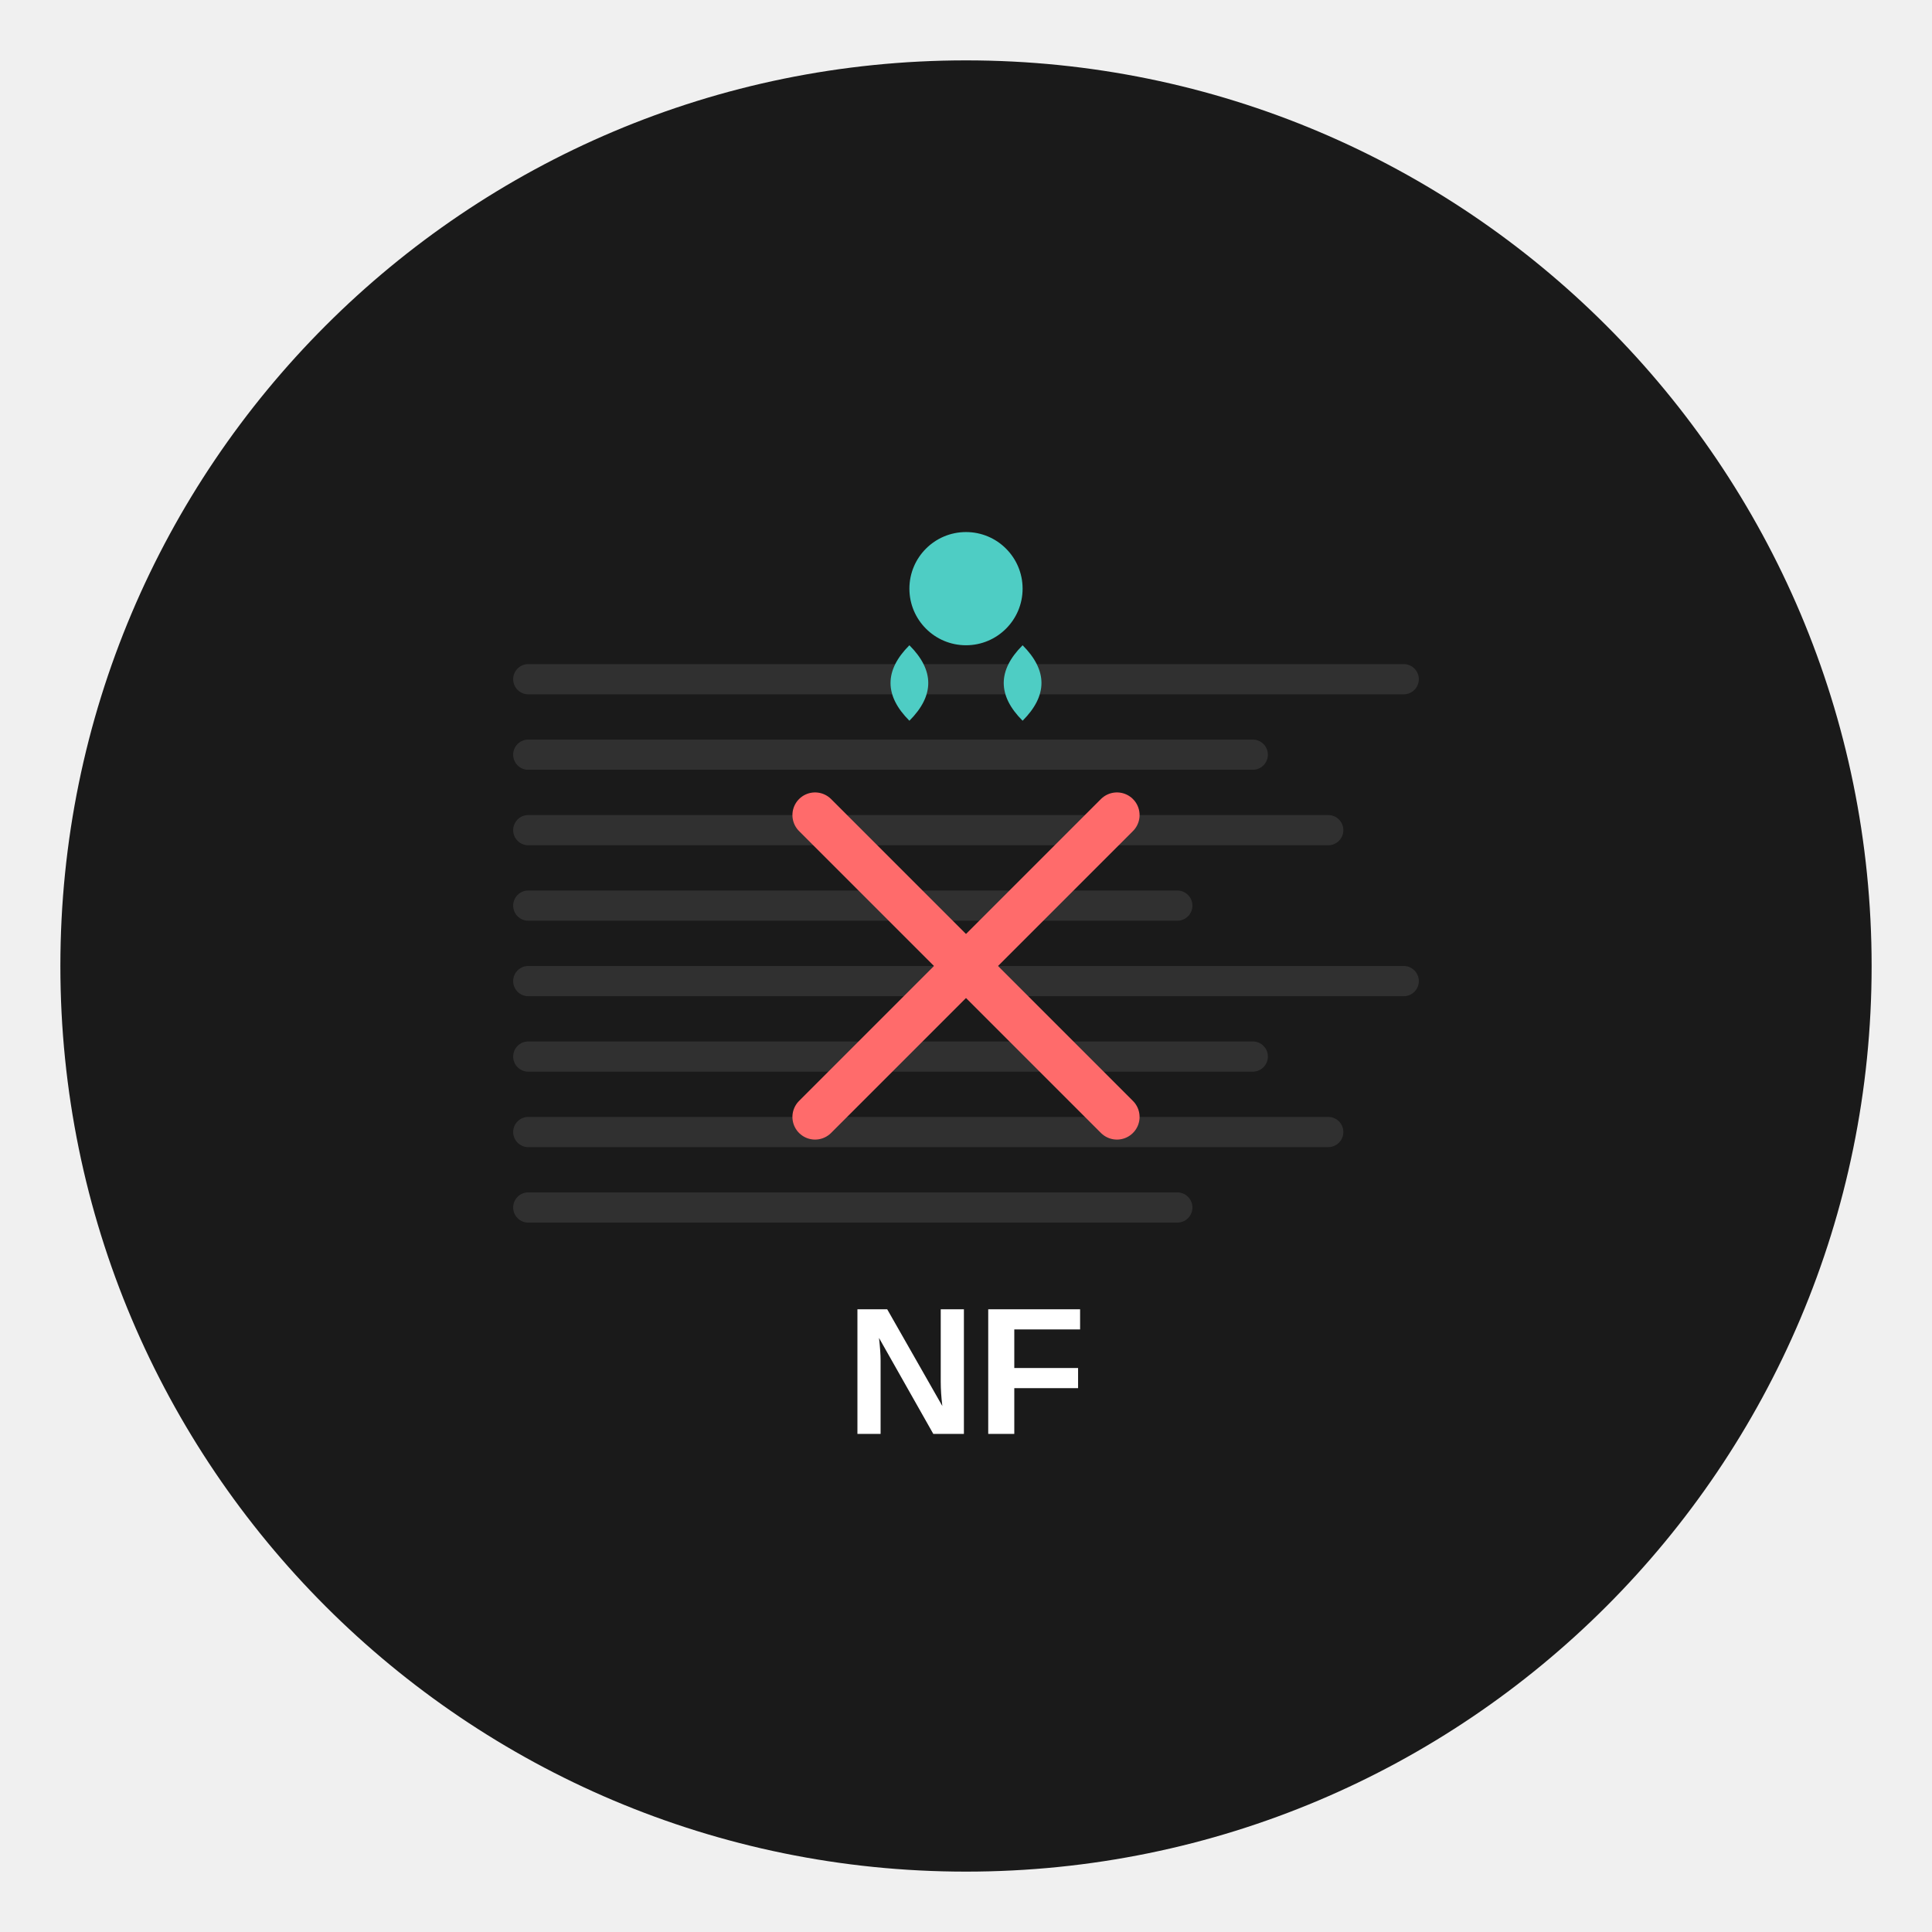
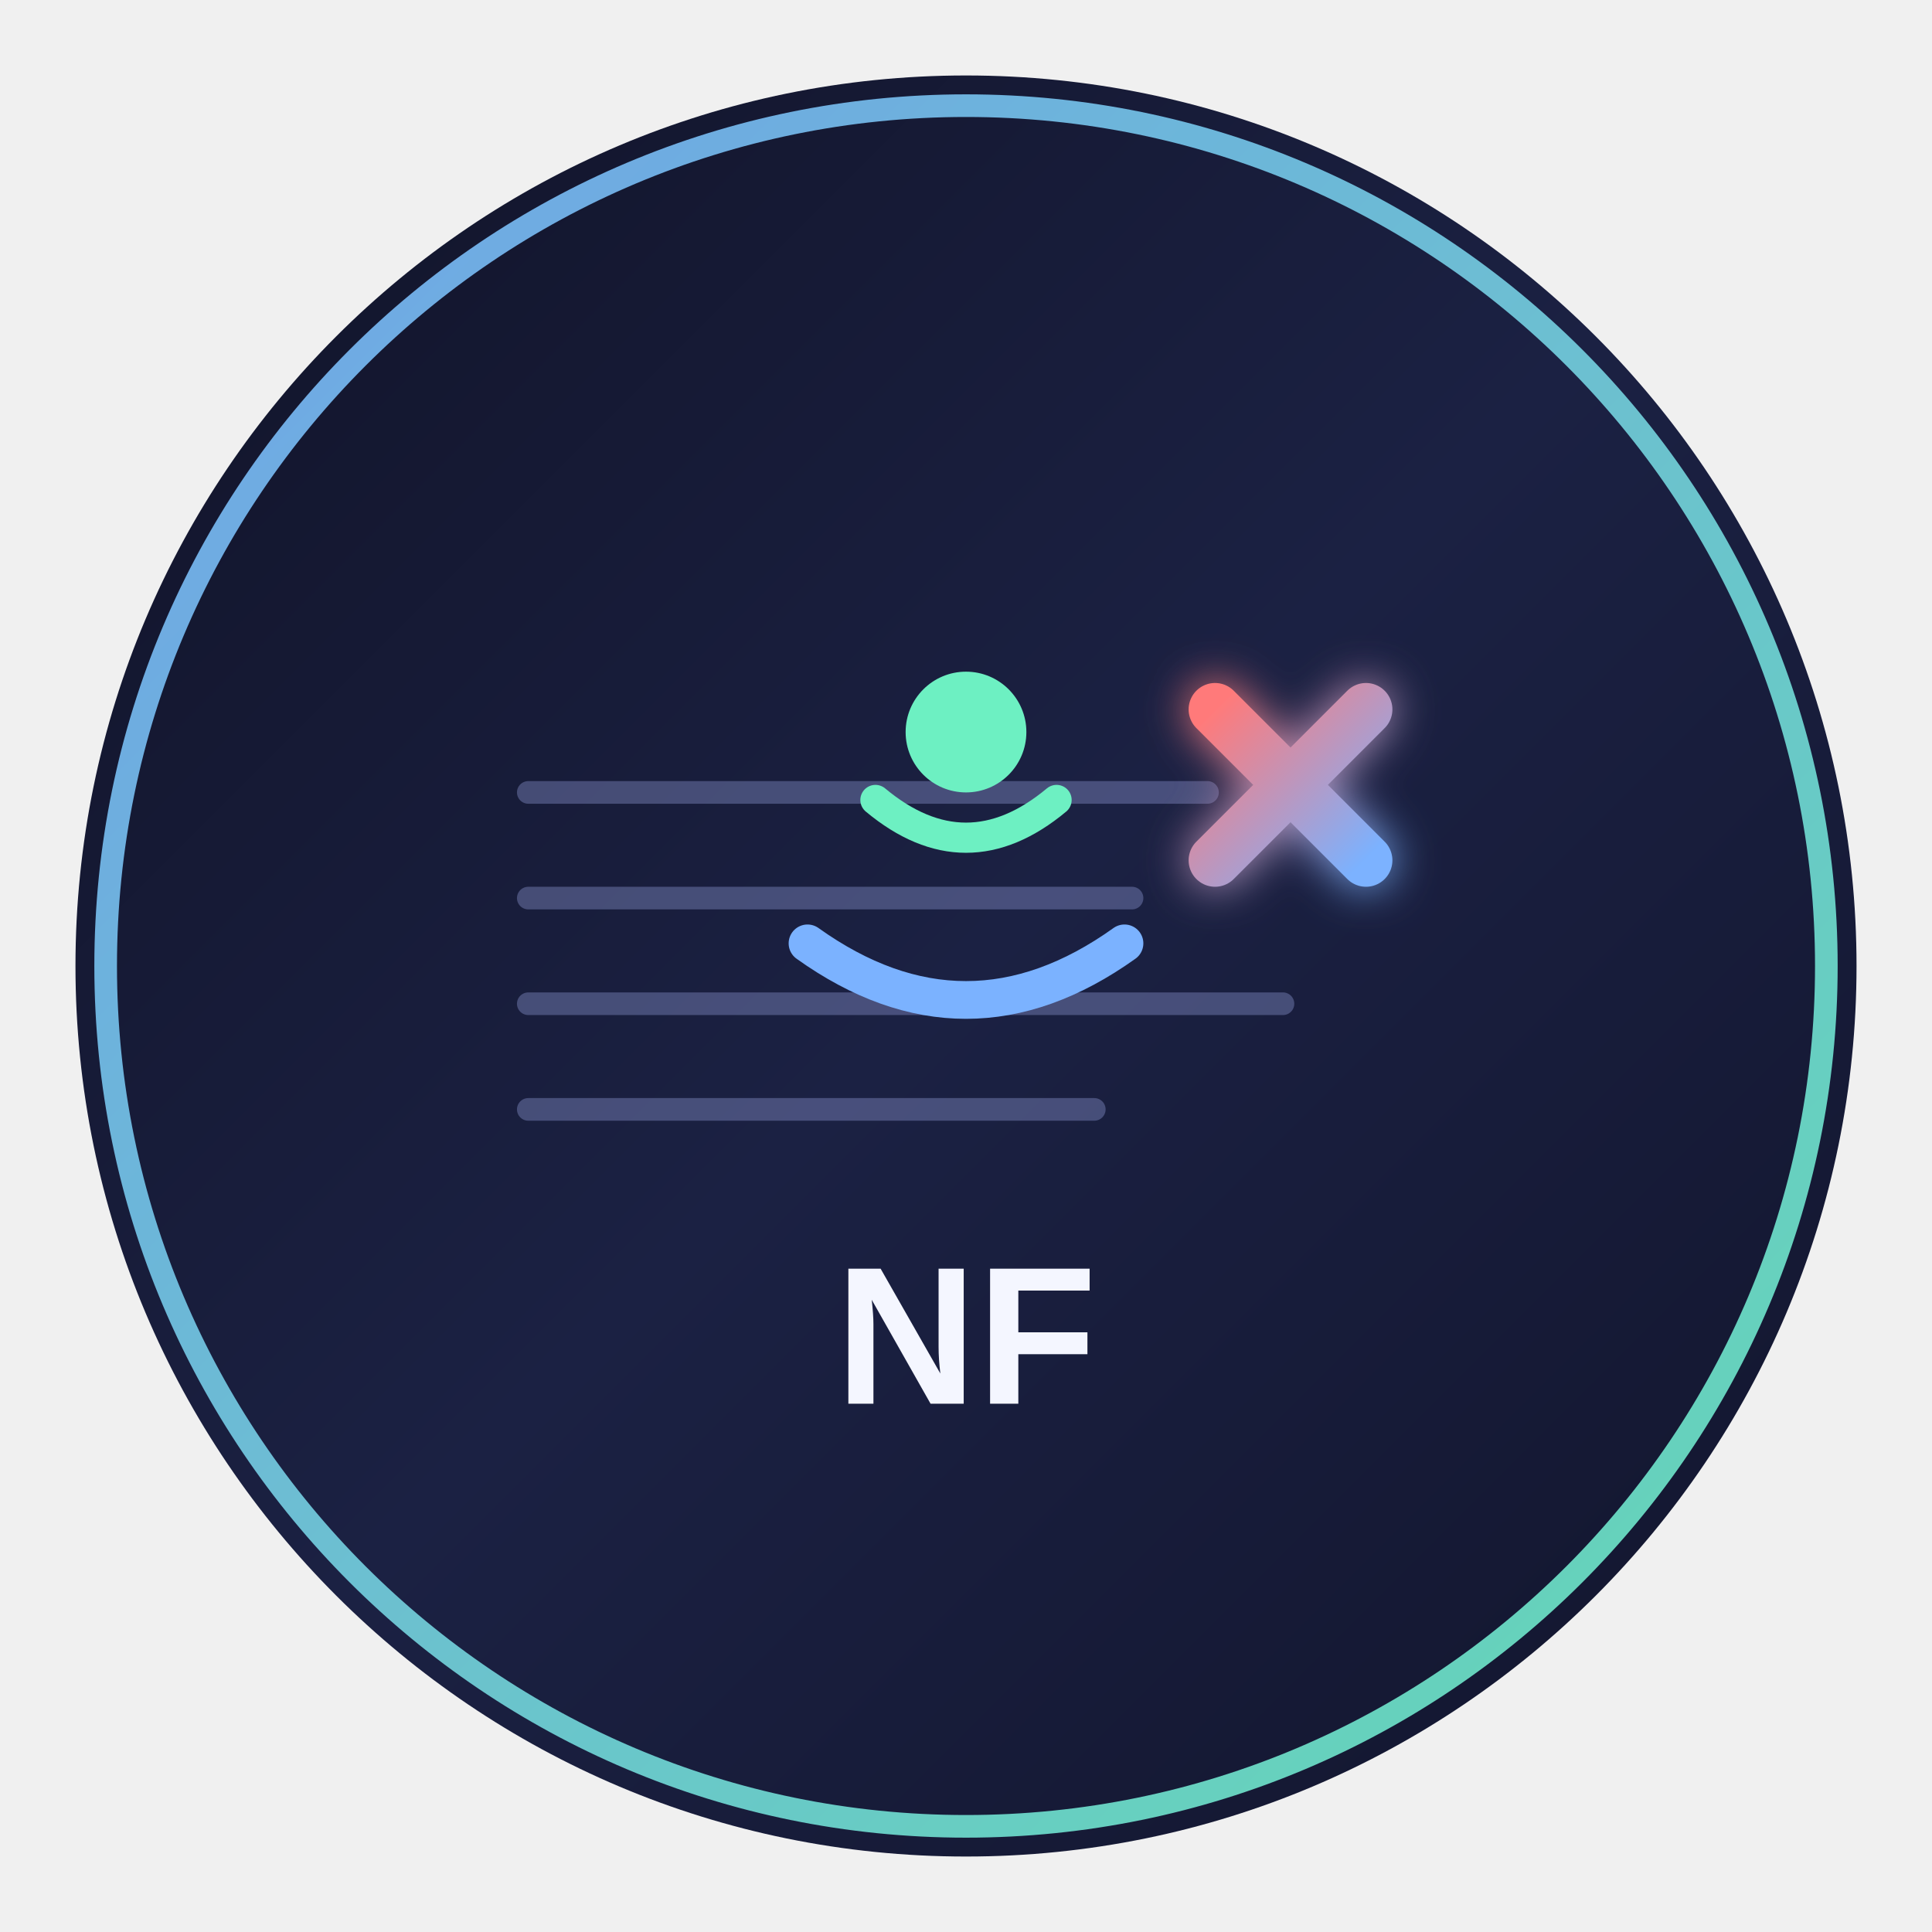
<svg xmlns="http://www.w3.org/2000/svg" width="512" height="512" viewBox="0 0 512 512" fill="none">
-   <circle cx="256" cy="256" r="240" fill="#1a1a1a" />
-   <g transform="translate(256, 256)">
-     <rect x="-120" y="-80" width="240" height="8" rx="4" fill="#666" opacity="0.3" />
-     <rect x="-120" y="-60" width="200" height="8" rx="4" fill="#666" opacity="0.3" />
-     <rect x="-120" y="-40" width="220" height="8" rx="4" fill="#666" opacity="0.3" />
-     <rect x="-120" y="-20" width="180" height="8" rx="4" fill="#666" opacity="0.3" />
-     <rect x="-120" y="0" width="240" height="8" rx="4" fill="#666" opacity="0.3" />
-     <rect x="-120" y="20" width="200" height="8" rx="4" fill="#666" opacity="0.3" />
-     <rect x="-120" y="40" width="220" height="8" rx="4" fill="#666" opacity="0.3" />
-     <rect x="-120" y="60" width="180" height="8" rx="4" fill="#666" opacity="0.3" />
-     <line x1="-40" y1="-40" x2="40" y2="40" stroke="#ff6b6b" stroke-width="12" stroke-linecap="round" />
-     <line x1="40" y1="-40" x2="-40" y2="40" stroke="#ff6b6b" stroke-width="12" stroke-linecap="round" />
-     <circle cx="0" cy="-100" r="15" fill="#4ecdc4" />
-     <path d="M-15 -85 Q-25 -75 -15 -65 Q-5 -75 -15 -85" fill="#4ecdc4" />
-     <path d="M15 -85 Q25 -75 15 -65 Q5 -75 15 -85" fill="#4ecdc4" />
+   <defs>
+     <linearGradient id="bg" x1="0" y1="0" x2="1" y2="1">
+       <stop offset="0%" stop-color="#101226" />
+       <stop offset="50%" stop-color="#1b2143" />
+       <stop offset="100%" stop-color="#11142b" />
+     </linearGradient>
+     <linearGradient id="ring" x1="0" y1="0" x2="1" y2="1">
+       <stop offset="0%" stop-color="#7bb2ff" />
+       <stop offset="100%" stop-color="#6df0c2" />
+     </linearGradient>
+     <linearGradient id="spark" x1="0" y1="0" x2="1" y2="1">
+       <stop offset="0%" stop-color="#ff7a7a" />
+       <stop offset="100%" stop-color="#7bb2ff" />
+     </linearGradient>
+     <filter id="softGlow" x="-50%" y="-50%" width="200%" height="200%">
+       <feGaussianBlur in="SourceGraphic" stdDeviation="6" result="blur" />
+       <feMerge>
+         <feMergeNode in="blur" />
+         <feMergeNode in="SourceGraphic" />
+       </feMerge>
+     </filter>
+   </defs>
+   <circle cx="256" cy="256" r="236" fill="url(#bg)" />
+   <circle cx="256" cy="256" r="228" fill="none" stroke="url(#ring)" stroke-width="6" opacity="0.9" />
+   <g opacity="0.35" stroke="#9aa6e6" stroke-linecap="round" stroke-width="6">
+     <path d="M140 210 H320" />
+     <path d="M140 238 H300" />
+     <path d="M140 266 H340" />
+     <path d="M140 294 H290" />
  </g>
-   <text x="256" y="380" text-anchor="middle" font-family="Arial, sans-serif" font-size="48" font-weight="bold" fill="#ffffff">NF</text>
+   <g filter="url(#softGlow)">
+     <path d="M322 188 L362 228" stroke="url(#spark)" stroke-width="14" stroke-linecap="round" />
+     <path d="M362 188 L322 228" stroke="url(#spark)" stroke-width="14" stroke-linecap="round" />
+   </g>
+   <g transform="translate(256 256)">
+     <circle cx="0" cy="-62" r="16" fill="#6df0c2" />
+     <path d="M-24 -44 Q0 -24 24 -44" stroke="#6df0c2" stroke-width="8" stroke-linecap="round" fill="none" />
+     <path d="M-42 -6 Q0 24 42 -6" stroke="#7bb2ff" stroke-width="10" stroke-linecap="round" fill="none" />
+   </g>
+   <text x="256" y="372" text-anchor="middle" font-family="Space Grotesk, Arial, sans-serif" font-size="52" font-weight="700" fill="#f4f6ff">
+     NF
+   </text>
</svg>
